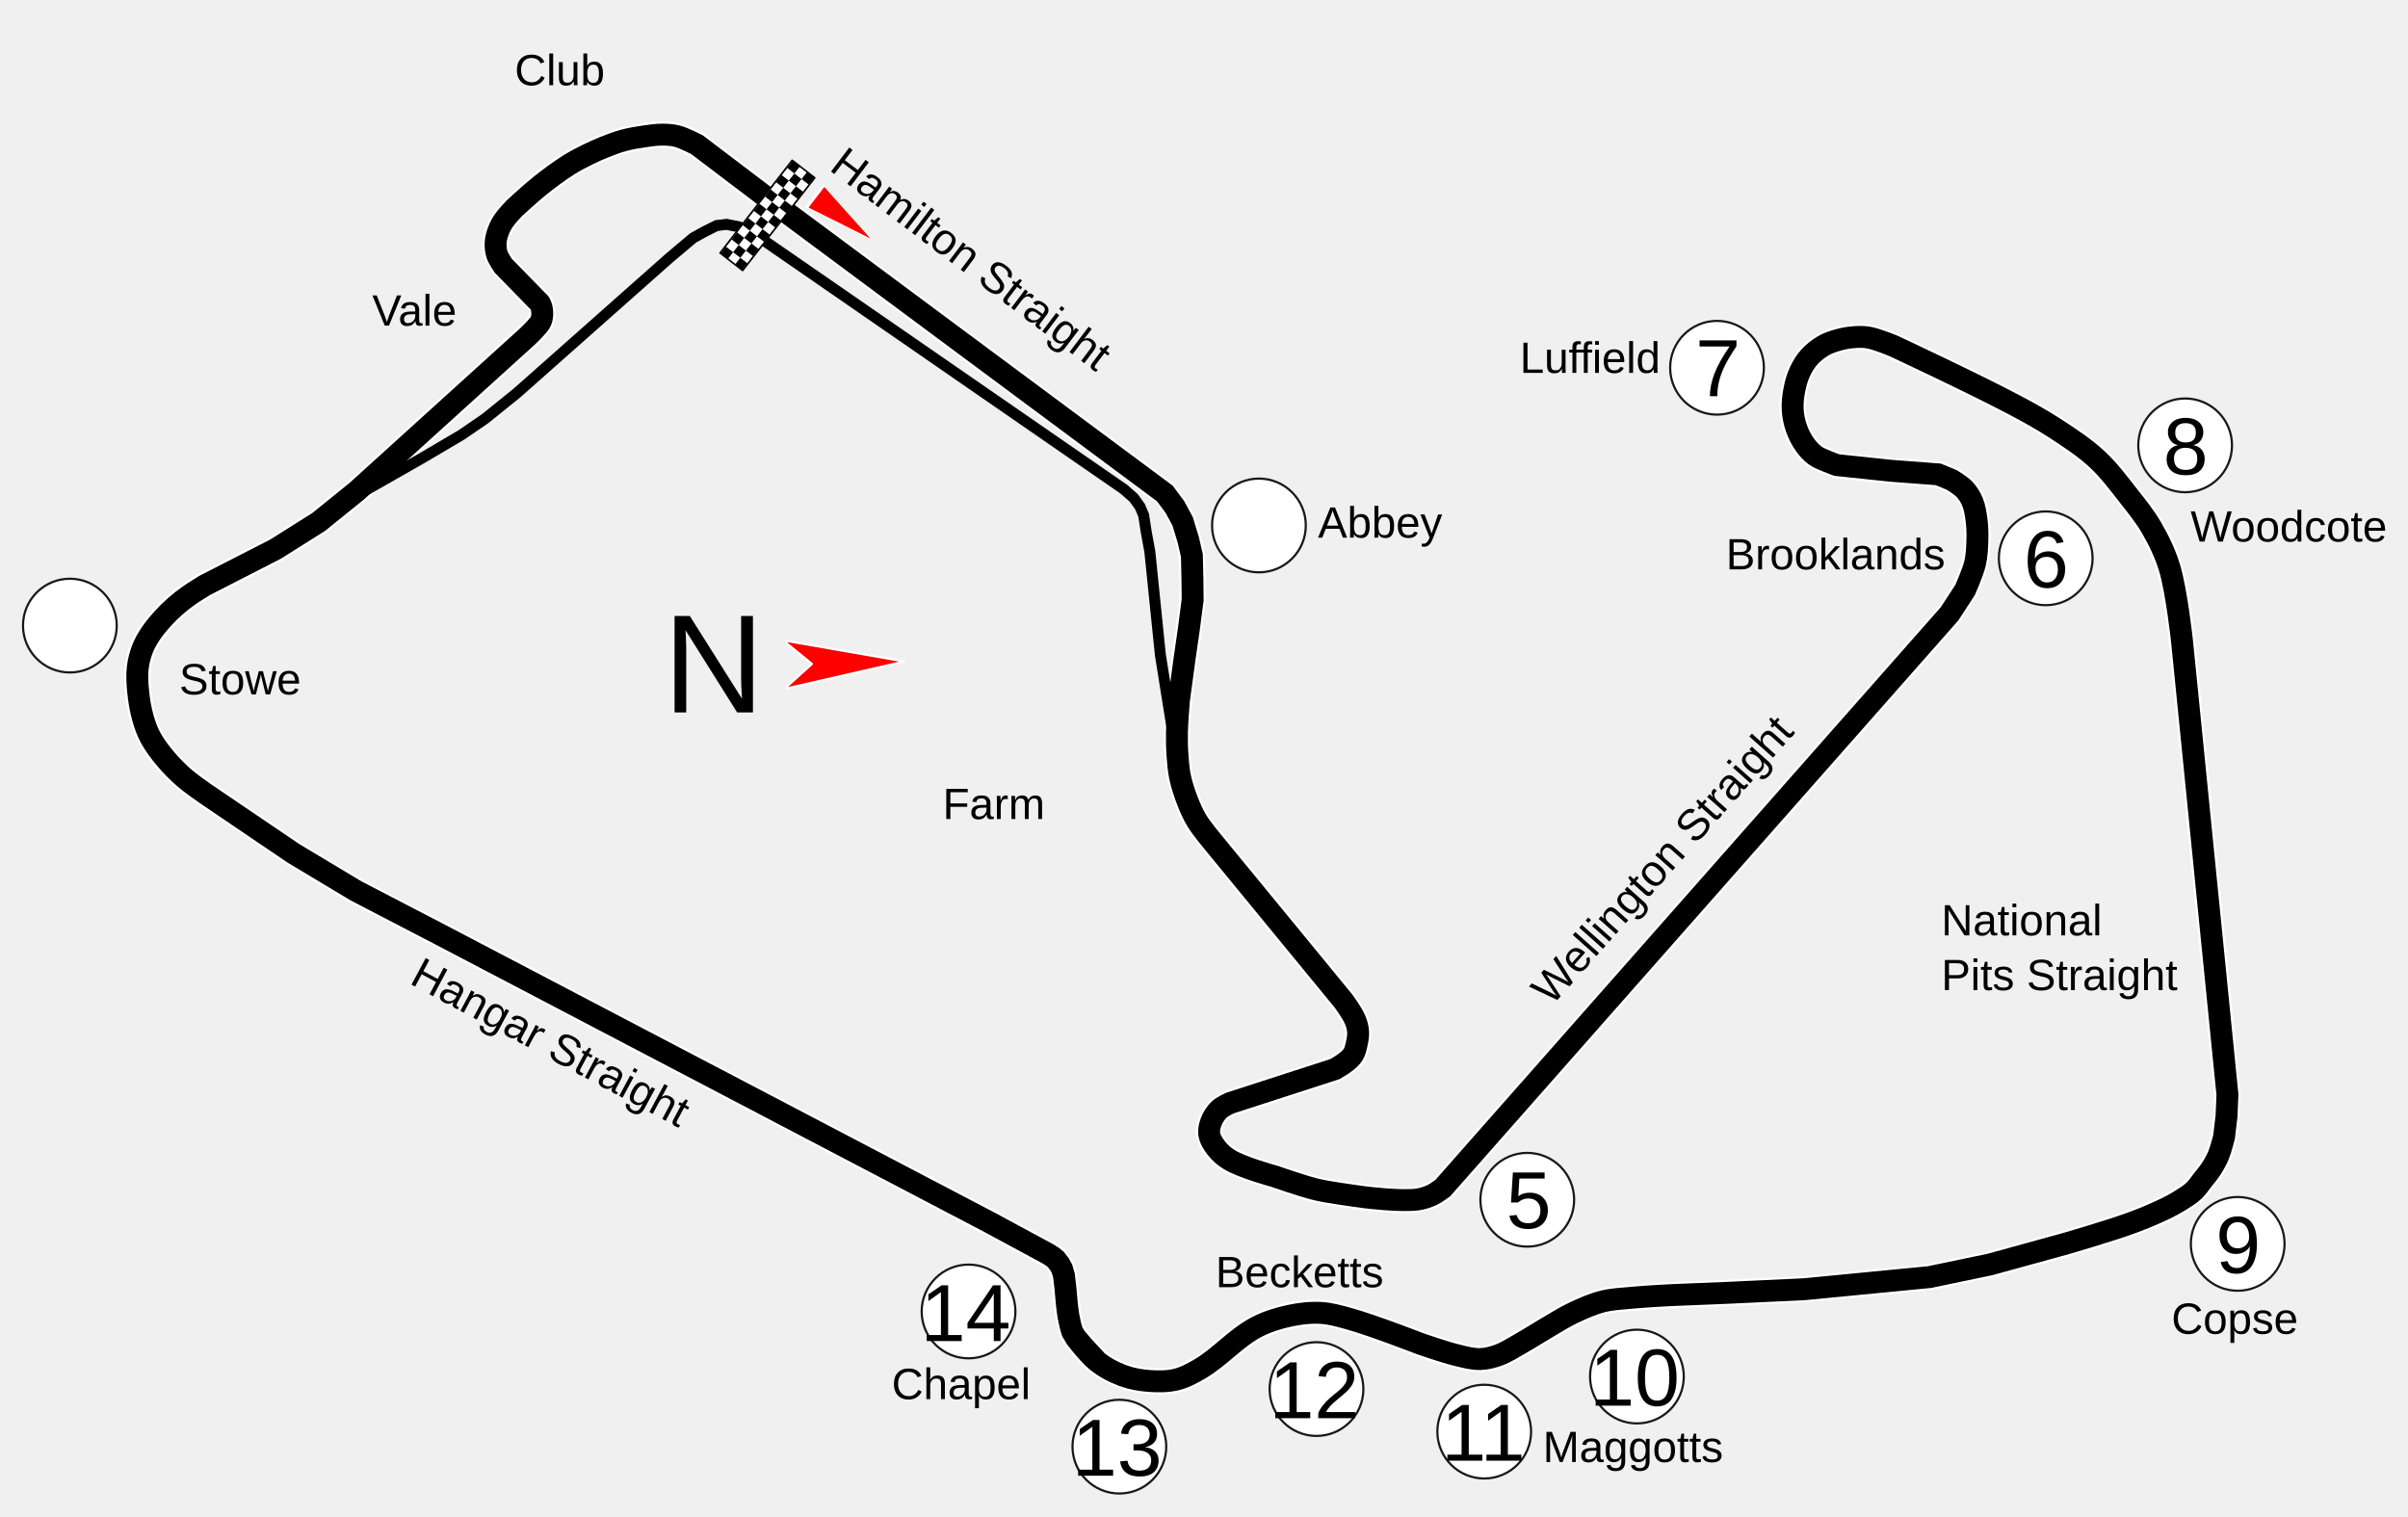
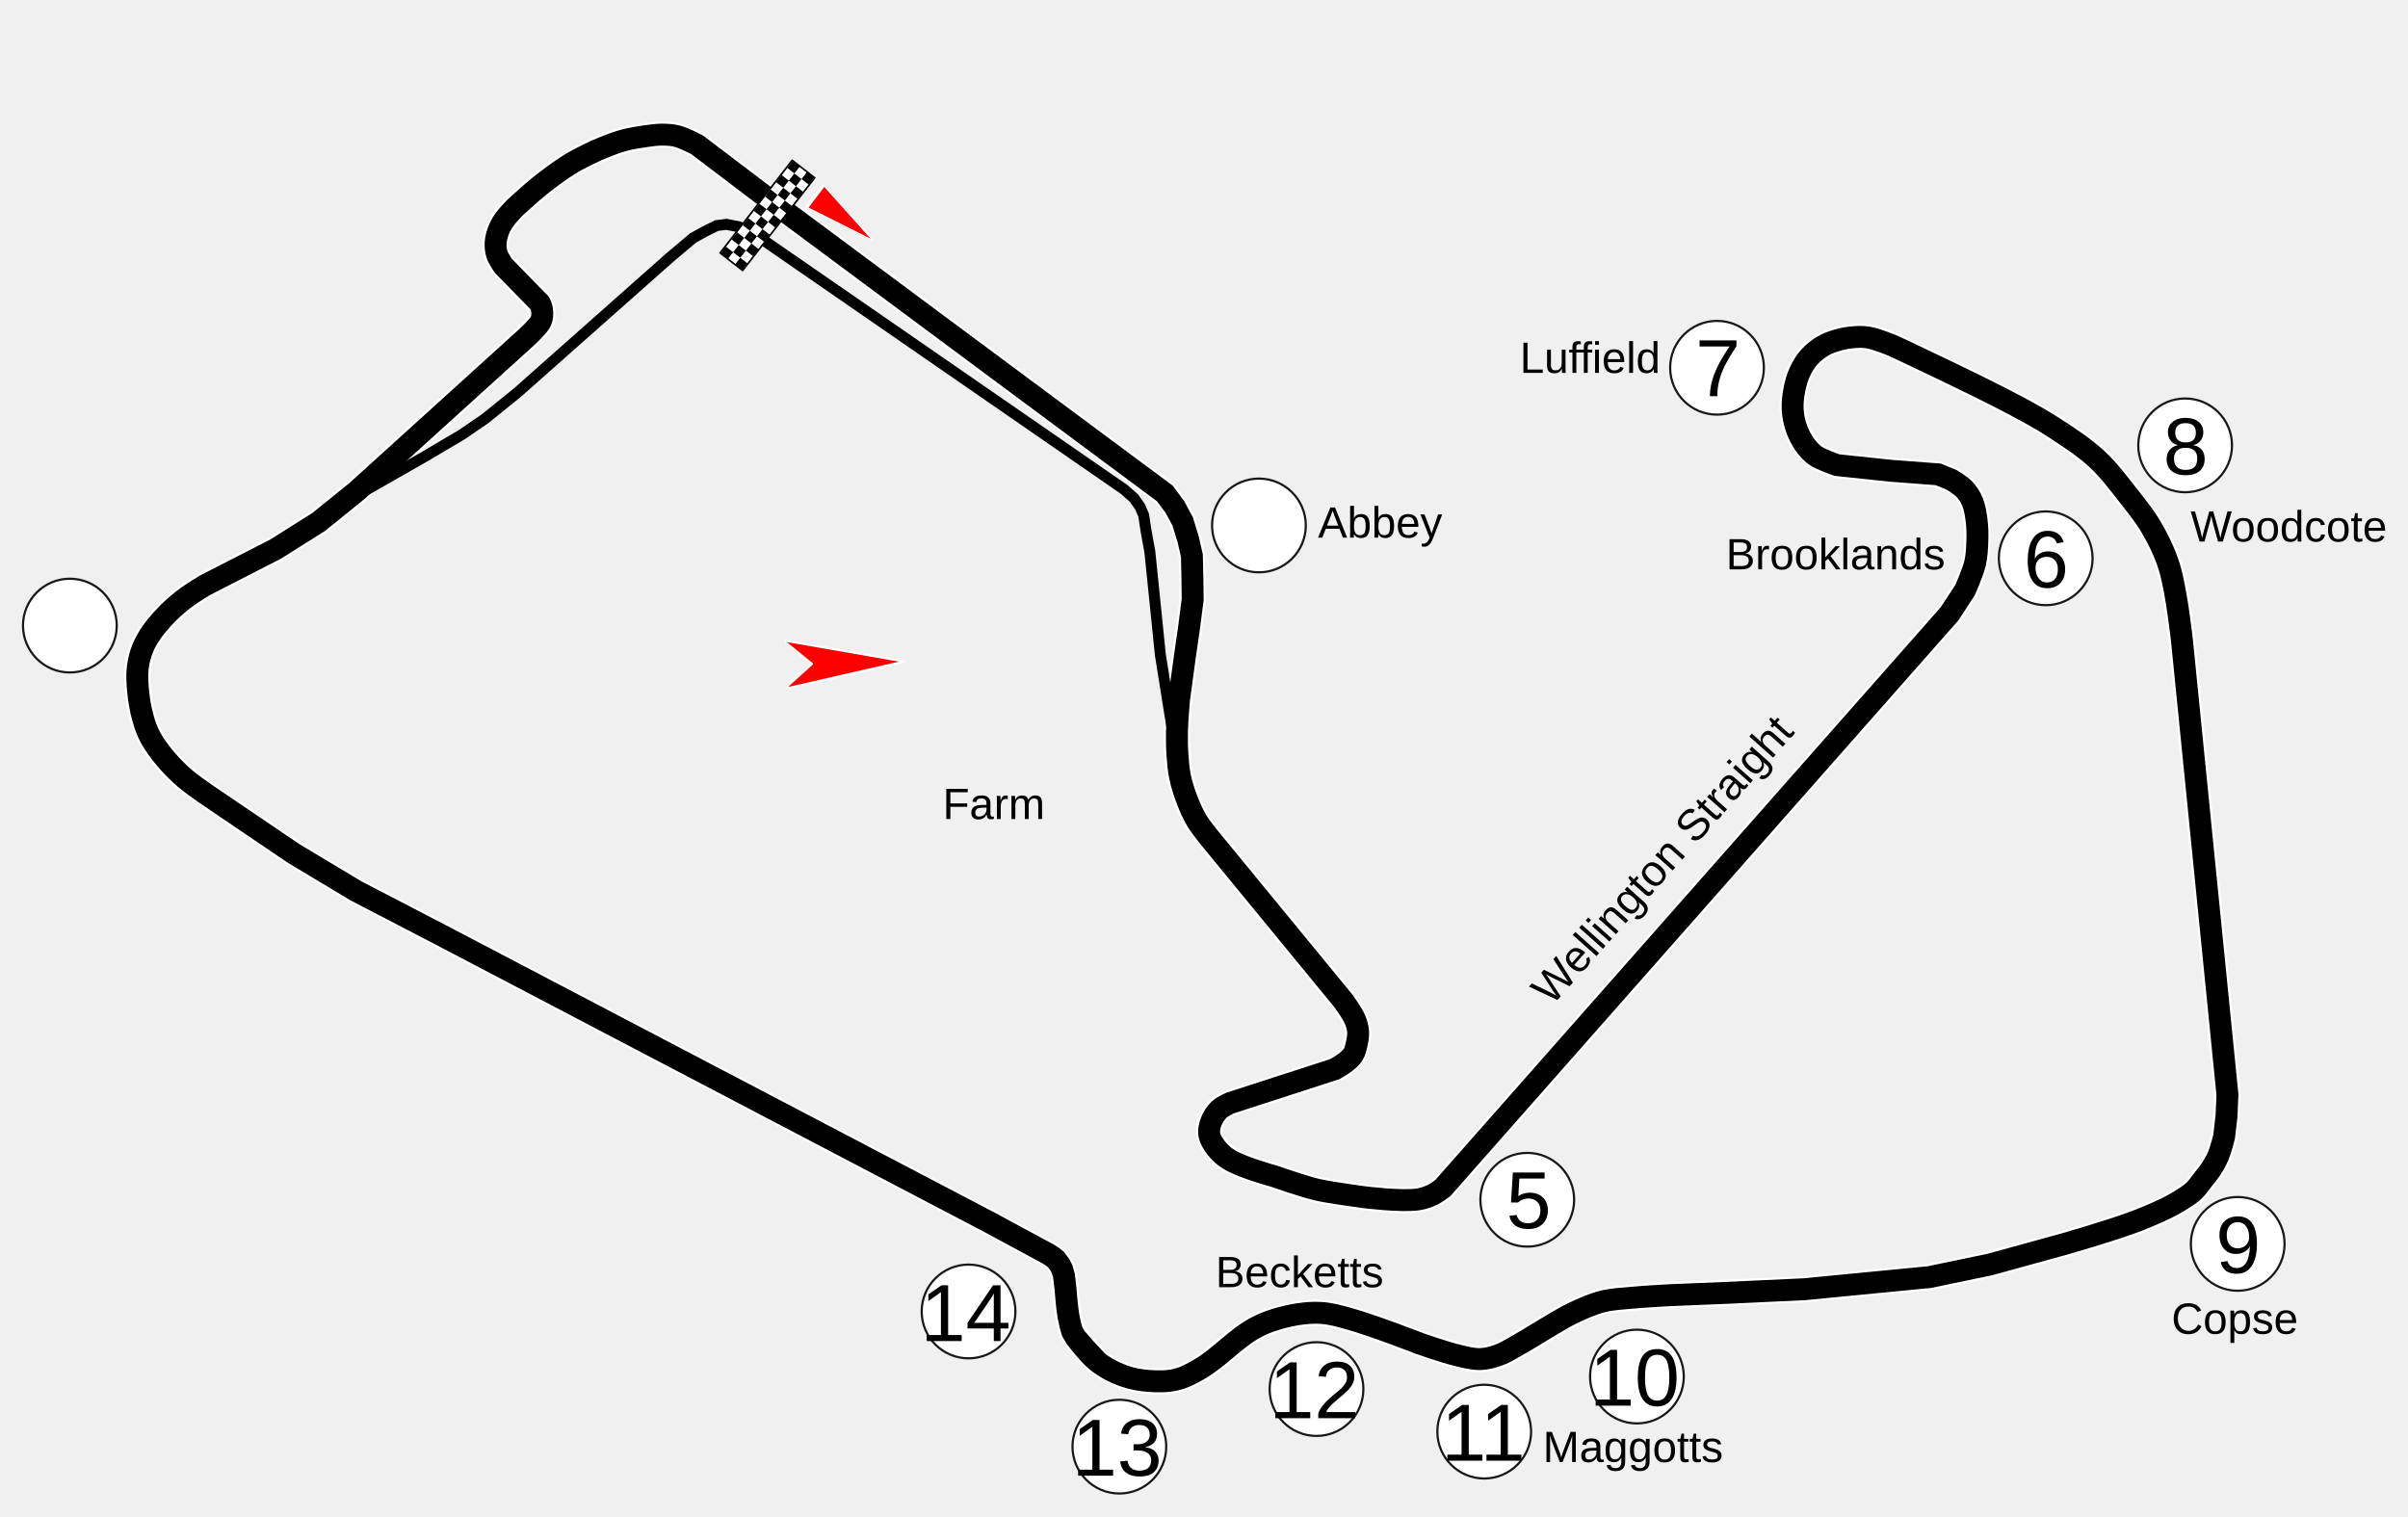
<svg xmlns="http://www.w3.org/2000/svg" xmlns:xlink="http://www.w3.org/1999/xlink" width="1098.918" height="692.097" id="svg2" version="1.1">
  <defs id="defs4">
    <pattern xlink:href="#pattern4059" id="pattern3911" patternTransform="matrix(0.4562459,3.1510055e-8,-3.1510055e-8,0.4562459,-528.4503,-80.61531)" />
    <pattern xlink:href="#pattern5356" id="pattern4059" patternTransform="matrix(0.4562459,3.1510055e-8,-3.1510055e-8,0.4562459,-598.7899,-84.65726)" />
    <pattern xlink:href="#pattern4166" id="pattern5356" patternTransform="matrix(0.4562459,2.877603e-8,-2.877603e-8,0.4562459,-617.1336,-912.9115)" />
    <pattern xlink:href="#pattern4912" id="pattern4166" patternTransform="matrix(0.4562459,3.0071167e-8,-3.0071167e-8,0.4562459,521.0487,-1945.013)" />
    <pattern patternUnits="userSpaceOnUse" width="18.181" height="18.138" patternTransform="matrix(0.1737876,0,0,0.1737876,763.4772,1693.907)" id="pattern4912">
      <g id="g4907" transform="translate(-1025.535,-1215.281)">
        <rect style="opacity:1;fill:#000000;fill-opacity:1;stroke:none;stroke-width:0.5;stroke-linecap:round;stroke-linejoin:round;stroke-miterlimit:4;stroke-dasharray:none;stroke-dashoffset:0;stroke-opacity:1" id="rect4899" width="18.173" height="18.096" x="1025.535" y="1215.281" />
        <rect style="opacity:1;fill:#ffffff;fill-opacity:1;stroke:none;stroke-width:0.5;stroke-linecap:round;stroke-linejoin:round;stroke-miterlimit:4;stroke-dasharray:none;stroke-dashoffset:0;stroke-opacity:1" id="rect4903" width="9.075" height="9.075" x="1025.535" y="1215.281" />
        <rect style="opacity:1;fill:#ffffff;fill-opacity:1;stroke:none;stroke-width:0.5;stroke-linecap:round;stroke-linejoin:round;stroke-miterlimit:4;stroke-dasharray:none;stroke-dashoffset:0;stroke-opacity:1" id="rect4905" width="9.075" height="9.075" x="1034.641" y="1224.344" />
      </g>
    </pattern>
  </defs>
  <g id="layer2" style="display:inline" transform="translate(-2.867133,-9.03294)">
    <path d="m 454.627,566.967 26.402,14.246 2.067,1.306 1.632,1.306 1.741,2.285 1.088,2.067 0.87,3.047 0.326,2.829 0.326,2.72 0.326,3.699 0.326,3.645 0.381,3.128 0.381,2.584 0.653,3.101 0.435,1.795 0.653,2.122 1.523,2.557 3.815,4.433 4.784,5.141 1.428,1.571 M 456.809,568.1 204.043,435.706 165.442,415.66 136.931,398.576 102.212,375.042 c 0,0 -10.217,-6.741 -14.862,-10.704 -3.199,-2.729 -6.188,-5.728 -8.893,-8.948 -2.568,-3.057 -5.021,-6.265 -6.911,-9.781 -1.479,-2.75 -2.553,-5.723 -3.401,-8.728 -1.148,-4.071 -1.846,-8.277 -2.251,-12.487 -0.342,-3.561 -0.569,-7.18 -0.144,-10.732 0.359,-3.004 1.146,-5.976 2.257,-8.79 0.933,-2.362 2.257,-4.567 3.662,-6.683 1.541,-2.321 3.338,-4.471 5.197,-6.546 1.847,-2.061 3.827,-4.008 5.899,-5.844 1.932,-1.712 3.972,-3.305 6.072,-4.805 2.411,-1.722 7.476,-4.805 7.476,-4.805 l 32.352,-16.575 19.659,-12.389 17.374,-14.044 77.645,-70.375 c 0,0 2.861,-2.692 4.13,-4.186 0.838,-0.987 1.803,-1.938 2.284,-3.14 0.516,-1.289 0.643,-2.744 0.551,-4.13 -0.09,-1.359 -0.393,-2.761 -1.069,-3.944 -0.253,-0.443 -1.069,-1.095 -1.069,-1.095 l -15.596,-15.97 c 0,0 -2.267,-3.273 -2.875,-5.14 -0.56,-1.72 -0.743,-3.581 -0.647,-5.387 0.096,-1.798 0.592,-3.572 1.21,-5.264 0.613,-1.678 1.451,-3.286 2.447,-4.768 1.439,-2.14 5.041,-5.868 5.041,-5.868 0,0 7.496,-6.904 11.478,-10.077 4.33,-3.451 8.78,-6.778 13.47,-9.722 2.718,-1.707 5.59,-3.161 8.467,-4.584 2.314,-1.145 4.665,-2.221 7.062,-3.18 3.069,-1.228 6.162,-2.435 9.354,-3.29 3.294,-0.883 6.679,-1.412 10.057,-1.886 2.476,-0.348 4.968,-0.714 7.469,-0.702 2.268,0.011 4.572,0.132 6.766,0.702 3.18,0.826 9.059,3.882 9.059,3.882 l 37.528,28.47 175.995,130.702 4.584,6.174 3.531,6.526 2.588,8.487 1.645,7.173 0.241,10.683 0.11,9.43 -1.755,13.512 -1.886,13.071 -2.588,19.08 c 0,0 -0.841,9.715 -0.943,14.586 -0.075,3.568 -0.011,7.144 0.241,10.704 0.238,3.356 0.5,6.731 1.198,10.022 0.776,3.659 1.953,7.236 3.305,10.724 1.234,3.183 2.604,6.34 4.371,9.261 2.106,3.481 7.357,9.738 7.357,9.738 l 59.528,72.468 c 0,0 3.906,5.315 5.199,8.318 0.768,1.783 1.328,3.701 1.465,5.638 0.133,1.887 -0.233,3.791 -0.641,5.638 -0.367,1.66 -0.727,3.388 -1.615,4.839 -0.837,1.368 -2.128,2.419 -3.37,3.434 -1.514,1.237 -4.92,3.191 -4.92,3.191 l -47.881,15.506 c 0,0 -3.56,1.607 -4.944,2.932 -1.628,1.559 -2.899,3.555 -3.699,5.662 -0.673,1.773 -1.136,3.757 -0.832,5.629 0.383,2.357 1.775,4.503 3.237,6.392 1.627,2.101 3.702,3.906 5.984,5.266 6.234,3.716 20.428,7.533 20.428,7.533 0,0 12.488,4.378 18.903,5.962 3.746,0.925 7.583,1.442 11.392,2.057 3.609,0.583 10.858,1.548 10.858,1.548 0,0 16.111,2.049 24.082,1.04 2.364,-0.299 4.678,-1.078 6.841,-2.08 1.729,-0.801 4.806,-3.097 4.806,-3.097 l 231.289,-262.106 7.062,-10.834 c 0,0 3.594,-7.996 4.584,-12.239 0.797,-3.413 0.945,-6.959 1.053,-10.463 0.093,-3.02 0.035,-6.062 -0.351,-9.059 -0.372,-2.885 -0.773,-5.834 -1.886,-8.522 -0.864,-2.086 -2.099,-4.063 -3.641,-5.713 -1.646,-1.761 -5.823,-4.288 -5.823,-4.288 l -6.174,-2.533 -21.648,-1.645 -24.587,-2.588 c 0,0 -3.21,-1.147 -4.77,-1.831 -1.744,-0.764 -3.585,-1.408 -5.121,-2.533 -1.8,-1.318 -3.341,-3.01 -4.64,-4.825 -1.666,-2.329 -2.988,-4.933 -3.937,-7.634 -0.948,-2.699 -1.534,-5.556 -1.7,-8.412 -0.178,-3.043 0.183,-6.12 0.757,-9.114 0.533,-2.778 1.3,-5.544 2.478,-8.116 1.101,-2.405 2.477,-4.734 4.233,-6.711 1.859,-2.093 4.112,-3.868 6.526,-5.287 1.912,-1.124 4.049,-1.845 6.174,-2.478 2.204,-0.656 4.477,-1.132 6.766,-1.349 2.478,-0.235 5.013,-0.353 7.469,0.055 4.037,0.67 11.647,3.882 11.647,3.882 0,0 37.422,17.479 55.645,27.176 6.156,3.276 12.278,6.65 18.117,10.463 6.599,4.31 13.279,8.636 19.06,13.994 5.385,4.99 9.804,10.944 14.345,16.713 3.735,4.745 7.572,9.468 10.593,14.696 3.294,5.7 6.195,11.709 8.116,18.007 3.342,10.96 5.768,33.887 5.768,33.887 l 20.705,206.722 -0.416,9.816 -1.119,9.465 c 0,0 -1.443,5.783 -2.588,8.522 -0.887,2.122 -2.042,4.133 -3.29,6.064 -1.177,1.821 -2.596,3.474 -3.937,5.176 -1.285,1.631 -2.42,3.408 -3.937,4.825 -1.931,1.804 -4.228,3.185 -6.47,4.584 -2.084,1.301 -4.257,2.464 -6.47,3.531 -5.055,2.436 -10.248,4.599 -15.514,6.536 -9.698,3.567 -29.558,9.344 -29.558,9.344 l -35.05,9.65 -27.677,5.768 -57.029,5.527 -35.091,1.645 -25.731,1.053 c 0,0 -11.959,0.607 -17.917,1.184 -4.479,0.434 -9.031,0.6 -13.392,1.71 -4.643,1.183 -9.063,3.168 -13.392,5.221 -4.111,1.95 -7.954,4.424 -11.887,6.711 -4.186,2.434 -8.24,5.094 -12.463,7.463 -3.176,1.782 -6.252,3.83 -9.674,5.074 -2.67,0.971 -5.488,1.739 -8.328,1.814 -3.523,0.094 -7.005,-0.888 -10.435,-1.696 -5.808,-1.369 -17.092,-5.323 -17.092,-5.323 0,0 -21.502,-8.388 -32.606,-11.456 -4.16,-1.149 -8.377,-2.35 -12.687,-2.588 -4.757,-0.263 -9.576,0.297 -14.235,1.294 -5.191,1.111 -10.36,2.712 -15.063,5.176 -9.573,5.017 -16.773,13.784 -26.115,19.22 -3.346,1.947 -6.842,3.827 -10.607,4.731 -3.987,0.957 -8.194,0.936 -12.283,0.637 -4.014,-0.294 -8.059,-0.99 -11.838,-2.376 -4.324,-1.585 -8.495,-3.807 -12.092,-6.683 -2.259,-1.806 -5.209,-5.204 -7.39,-7.873 -1.751,-2.143 -2.349,-3.008 -2.349,-3.008" style="fill:none;stroke:#ffffff;stroke-width:12;stroke-linecap:butt;stroke-linejoin:miter;stroke-miterlimit:4;stroke-opacity:1;stroke-dasharray:none;display:inline" id="path5754" />
    <path id="path4068" style="fill:none;stroke:#000000;stroke-width:10;stroke-linecap:butt;stroke-linejoin:miter;stroke-miterlimit:4;stroke-opacity:1;stroke-dasharray:none;display:inline" d="m 454.627,566.967 26.402,14.246 2.067,1.306 1.632,1.306 1.741,2.285 1.088,2.067 0.87,3.047 0.326,2.829 0.326,2.72 0.326,3.699 0.326,3.645 0.381,3.128 0.381,2.584 0.653,3.101 0.435,1.795 0.653,2.122 1.523,2.557 3.815,4.433 4.784,5.141 1.428,1.571 M 456.809,568.1 204.043,435.706 165.442,415.66 136.931,398.576 102.212,375.042 c 0,0 -10.217,-6.741 -14.862,-10.704 -3.199,-2.729 -6.188,-5.728 -8.893,-8.948 -2.568,-3.057 -5.021,-6.265 -6.911,-9.781 -1.479,-2.75 -2.553,-5.723 -3.401,-8.728 -1.148,-4.071 -1.846,-8.277 -2.251,-12.487 -0.342,-3.561 -0.569,-7.18 -0.144,-10.732 0.359,-3.004 1.146,-5.976 2.257,-8.79 0.933,-2.362 2.257,-4.567 3.662,-6.683 1.541,-2.321 3.338,-4.471 5.197,-6.546 1.847,-2.061 3.827,-4.008 5.899,-5.844 1.932,-1.712 3.972,-3.305 6.072,-4.805 2.411,-1.722 7.476,-4.805 7.476,-4.805 l 32.352,-16.575 19.659,-12.389 17.374,-14.044 77.645,-70.375 c 0,0 2.861,-2.692 4.13,-4.186 0.838,-0.987 1.803,-1.938 2.284,-3.14 0.516,-1.289 0.643,-2.744 0.551,-4.13 -0.09,-1.359 -0.393,-2.761 -1.069,-3.944 -0.253,-0.443 -1.069,-1.095 -1.069,-1.095 l -15.596,-15.97 c 0,0 -2.267,-3.273 -2.875,-5.14 -0.56,-1.72 -0.743,-3.581 -0.647,-5.387 0.096,-1.798 0.592,-3.572 1.21,-5.264 0.613,-1.678 1.451,-3.286 2.447,-4.768 1.439,-2.14 5.041,-5.868 5.041,-5.868 0,0 7.496,-6.904 11.478,-10.077 4.33,-3.451 8.78,-6.778 13.47,-9.722 2.718,-1.707 5.59,-3.161 8.467,-4.584 2.314,-1.145 4.665,-2.221 7.062,-3.18 3.069,-1.228 6.162,-2.435 9.354,-3.29 3.294,-0.883 6.679,-1.412 10.057,-1.886 2.476,-0.348 4.968,-0.714 7.469,-0.702 2.268,0.011 4.572,0.132 6.766,0.702 3.18,0.826 9.059,3.882 9.059,3.882 l 37.528,28.47 175.995,130.702 4.584,6.174 3.531,6.526 2.588,8.487 1.645,7.173 0.241,10.683 0.11,9.43 -1.755,13.512 -1.886,13.071 -2.588,19.08 c 0,0 -0.841,9.715 -0.943,14.586 -0.075,3.568 -0.011,7.144 0.241,10.704 0.238,3.356 0.5,6.731 1.198,10.022 0.776,3.659 1.953,7.236 3.305,10.724 1.234,3.183 2.604,6.34 4.371,9.261 2.106,3.481 7.357,9.738 7.357,9.738 l 59.528,72.468 c 0,0 3.906,5.315 5.199,8.318 0.768,1.783 1.328,3.701 1.465,5.638 0.133,1.887 -0.233,3.791 -0.641,5.638 -0.367,1.66 -0.727,3.388 -1.615,4.839 -0.837,1.368 -2.128,2.419 -3.37,3.434 -1.514,1.237 -4.92,3.191 -4.92,3.191 l -47.881,15.506 c 0,0 -3.56,1.607 -4.944,2.932 -1.628,1.559 -2.899,3.555 -3.699,5.662 -0.673,1.773 -1.136,3.757 -0.832,5.629 0.383,2.357 1.775,4.503 3.237,6.392 1.627,2.101 3.702,3.906 5.984,5.266 6.234,3.716 20.428,7.533 20.428,7.533 0,0 12.488,4.378 18.903,5.962 3.746,0.925 7.583,1.442 11.392,2.057 3.609,0.583 10.858,1.548 10.858,1.548 0,0 16.111,2.049 24.082,1.04 2.364,-0.299 4.678,-1.078 6.841,-2.08 1.729,-0.801 4.806,-3.097 4.806,-3.097 l 231.289,-262.106 7.062,-10.834 c 0,0 3.594,-7.996 4.584,-12.239 0.797,-3.413 0.945,-6.959 1.053,-10.463 0.093,-3.02 0.035,-6.062 -0.351,-9.059 -0.372,-2.885 -0.773,-5.834 -1.886,-8.522 -0.864,-2.086 -2.099,-4.063 -3.641,-5.713 -1.646,-1.761 -5.823,-4.288 -5.823,-4.288 l -6.174,-2.533 -21.648,-1.645 -24.587,-2.588 c 0,0 -3.21,-1.147 -4.77,-1.831 -1.744,-0.764 -3.585,-1.408 -5.121,-2.533 -1.8,-1.318 -3.341,-3.01 -4.64,-4.825 -1.666,-2.329 -2.988,-4.933 -3.937,-7.634 -0.948,-2.699 -1.534,-5.556 -1.7,-8.412 -0.178,-3.043 0.183,-6.12 0.757,-9.114 0.533,-2.778 1.3,-5.544 2.478,-8.116 1.101,-2.405 2.477,-4.734 4.233,-6.711 1.859,-2.093 4.112,-3.868 6.526,-5.287 1.912,-1.124 4.049,-1.845 6.174,-2.478 2.204,-0.656 4.477,-1.132 6.766,-1.349 2.478,-0.235 5.013,-0.353 7.469,0.055 4.037,0.67 11.647,3.882 11.647,3.882 0,0 37.422,17.479 55.645,27.176 6.156,3.276 12.278,6.65 18.117,10.463 6.599,4.31 13.279,8.636 19.06,13.994 5.385,4.99 9.804,10.944 14.345,16.713 3.735,4.745 7.572,9.468 10.593,14.696 3.294,5.7 6.195,11.709 8.116,18.007 3.342,10.96 5.768,33.887 5.768,33.887 l 20.705,206.722 -0.416,9.816 -1.119,9.465 c 0,0 -1.443,5.783 -2.588,8.522 -0.887,2.122 -2.042,4.133 -3.29,6.064 -1.177,1.821 -2.596,3.474 -3.937,5.176 -1.285,1.631 -2.42,3.408 -3.937,4.825 -1.931,1.804 -4.228,3.185 -6.47,4.584 -2.084,1.301 -4.257,2.464 -6.47,3.531 -5.055,2.436 -10.248,4.599 -15.514,6.536 -9.698,3.567 -29.558,9.344 -29.558,9.344 l -35.05,9.65 -27.677,5.768 -57.029,5.527 -35.091,1.645 -25.731,1.053 c 0,0 -11.959,0.607 -17.917,1.184 -4.479,0.434 -9.031,0.6 -13.392,1.71 -4.643,1.183 -9.063,3.168 -13.392,5.221 -4.111,1.95 -7.954,4.424 -11.887,6.711 -4.186,2.434 -8.24,5.094 -12.463,7.463 -3.176,1.782 -6.252,3.83 -9.674,5.074 -2.67,0.971 -5.488,1.739 -8.328,1.814 -3.523,0.094 -7.005,-0.888 -10.435,-1.696 -5.808,-1.369 -17.092,-5.323 -17.092,-5.323 0,0 -21.502,-8.388 -32.606,-11.456 -4.16,-1.149 -8.377,-2.35 -12.687,-2.588 -4.757,-0.263 -9.576,0.297 -14.235,1.294 -5.191,1.111 -10.36,2.712 -15.063,5.176 -9.573,5.017 -16.773,13.784 -26.115,19.22 -3.346,1.947 -6.842,3.827 -10.607,4.731 -3.987,0.957 -8.194,0.936 -12.283,0.637 -4.014,-0.294 -8.059,-0.99 -11.838,-2.376 -4.324,-1.585 -8.495,-3.807 -12.092,-6.683 -2.259,-1.806 -5.209,-5.204 -7.39,-7.873 -1.751,-2.143 -2.349,-3.008 -2.349,-3.008" />
    <path style="fill:none;stroke:#000000;stroke-width:5;stroke-linecap:butt;stroke-linejoin:miter;stroke-miterlimit:4;stroke-opacity:1;stroke-dasharray:none" d="m 157.605,239.645 20.901,-11.863 17.794,-10.168 17.229,-10.168 10.733,-7.344 14.687,-11.863 69.482,-61.573 10.733,-9.038 5.084,-2.824 5.649,-2.824 4.519,-0.565 5.649,1.13 5.649,2.26 170.033,117.498 4.519,3.954 2.824,3.954 1.695,3.954 1.13,7.344 1.695,9.321 4.802,47.027 8.756,54.936" id="path4060" />
-     <text xml:space="preserve" style="font-size:20px;font-style:normal;font-variant:normal;font-weight:normal;font-stretch:normal;line-height:125%;letter-spacing:0px;word-spacing:0px;fill:#000000;fill-opacity:1;stroke:none;font-family:Arial;-inkscape-font-specification:Arial" x="237.751" y="47.933" id="text6100">
-       <tspan id="tspan6102" x="237.751" y="47.933" style="font-size:20px;font-style:normal;font-variant:normal;font-weight:normal;font-stretch:normal;text-align:start;line-height:125%;writing-mode:lr-tb;text-anchor:start;font-family:Arial;-inkscape-font-specification:Arial">Club</tspan>
-     </text>
-     <text xml:space="preserve" style="font-size:20px;font-style:normal;font-variant:normal;font-weight:normal;font-stretch:normal;line-height:125%;letter-spacing:0px;word-spacing:0px;fill:#000000;fill-opacity:1;stroke:none;display:inline;font-family:Segoe UI;-inkscape-font-specification:Segoe UI" x="172.744" y="157.629" id="text6100-4">
-       <tspan id="tspan6102-0" x="172.744" y="157.629" style="font-size:20px;font-style:normal;font-variant:normal;font-weight:normal;font-stretch:normal;text-align:start;line-height:125%;writing-mode:lr-tb;text-anchor:start;font-family:Arial;-inkscape-font-specification:Arial">Vale</tspan>
-     </text>
-     <text xml:space="preserve" style="font-size:20px;font-style:normal;font-variant:normal;font-weight:normal;font-stretch:normal;line-height:125%;letter-spacing:0px;word-spacing:0px;fill:#000000;fill-opacity:1;stroke:none;display:inline;font-family:Segoe UI;-inkscape-font-specification:Segoe UI" x="84.667" y="325.927" id="text6100-9">
-       <tspan id="tspan6102-4" x="84.667" y="325.927" style="font-size:20px;font-style:normal;font-variant:normal;font-weight:normal;font-stretch:normal;text-align:start;line-height:125%;writing-mode:lr-tb;text-anchor:start;font-family:Arial;-inkscape-font-specification:Arial">Stowe</tspan>
-     </text>
-     <text xml:space="preserve" style="font-size:20px;font-style:normal;font-variant:normal;font-weight:normal;font-stretch:normal;line-height:125%;letter-spacing:0px;word-spacing:0px;fill:#000000;fill-opacity:1;stroke:none;display:inline;font-family:Segoe UI;-inkscape-font-specification:Segoe UI" x="409.809" y="647.551" id="text6100-9-8">
-       <tspan id="tspan6102-4-8" x="409.809" y="647.551" style="font-size:20px;font-style:normal;font-variant:normal;font-weight:normal;font-stretch:normal;text-align:start;line-height:125%;writing-mode:lr-tb;text-anchor:start;font-family:Arial;-inkscape-font-specification:Arial">Chapel</tspan>
-     </text>
    <text xml:space="preserve" style="font-size:20px;font-style:normal;font-variant:normal;font-weight:normal;font-stretch:normal;line-height:125%;letter-spacing:0px;word-spacing:0px;fill:#000000;fill-opacity:1;stroke:none;display:inline;font-family:Segoe UI;-inkscape-font-specification:Segoe UI" x="557.59" y="596.458" id="text6100-9-2">
      <tspan id="tspan6102-4-4" x="557.59" y="596.458" style="font-size:20px;font-style:normal;font-variant:normal;font-weight:normal;font-stretch:normal;text-align:start;line-height:125%;writing-mode:lr-tb;text-anchor:start;font-family:Arial;-inkscape-font-specification:Arial">Becketts</tspan>
    </text>
    <text xml:space="preserve" style="font-size:20px;font-style:normal;font-variant:normal;font-weight:normal;font-stretch:normal;line-height:125%;letter-spacing:0px;word-spacing:0px;fill:#000000;fill-opacity:1;stroke:none;display:inline;font-family:Segoe UI;-inkscape-font-specification:Segoe UI" x="706.978" y="676.254" id="text6100-9-5">
      <tspan id="tspan6102-4-5" x="706.978" y="676.254" style="font-size:20px;font-style:normal;font-variant:normal;font-weight:normal;font-stretch:normal;text-align:start;line-height:125%;writing-mode:lr-tb;text-anchor:start;font-family:Arial;-inkscape-font-specification:Arial">Maggotts</tspan>
    </text>
    <text xml:space="preserve" style="font-size:20px;font-style:normal;font-variant:normal;font-weight:normal;font-stretch:normal;line-height:125%;letter-spacing:0px;word-spacing:0px;fill:#000000;fill-opacity:1;stroke:none;display:inline;font-family:Arial;-inkscape-font-specification:Arial" x="993.843" y="617.74" id="text6100-9-1">
      <tspan id="tspan6102-4-7" x="993.843" y="617.74" style="font-size:20px;font-style:normal;font-variant:normal;font-weight:normal;font-stretch:normal;text-align:start;line-height:125%;writing-mode:lr-tb;text-anchor:start;font-family:Arial;-inkscape-font-specification:Arial">Copse</tspan>
    </text>
    <text xml:space="preserve" style="font-size:20px;font-style:normal;font-variant:normal;font-weight:normal;font-stretch:normal;line-height:125%;letter-spacing:0px;word-spacing:0px;fill:#000000;fill-opacity:1;stroke:none;display:inline;font-family:Segoe UI;-inkscape-font-specification:Segoe UI" x="604.336" y="254.389" id="text6100-9-7">
      <tspan id="tspan6102-4-6" x="604.336" y="254.389" style="font-size:20px;font-style:normal;font-variant:normal;font-weight:normal;font-stretch:normal;text-align:start;line-height:125%;writing-mode:lr-tb;text-anchor:start;font-family:Arial;-inkscape-font-specification:Arial">Abbey</tspan>
    </text>
    <text xml:space="preserve" style="font-size:20px;font-style:normal;font-variant:normal;font-weight:normal;font-stretch:normal;line-height:125%;letter-spacing:0px;word-spacing:0px;fill:#000000;fill-opacity:1;stroke:none;display:inline;font-family:Arial;-inkscape-font-specification:Arial" x="790.522" y="268.865" id="text6100-9-14">
      <tspan id="tspan6102-4-2" x="790.522" y="268.865" style="font-size:20px;font-style:normal;font-variant:normal;font-weight:normal;font-stretch:normal;text-align:start;line-height:125%;writing-mode:lr-tb;text-anchor:start;font-family:Arial;-inkscape-font-specification:Arial">Brooklands</tspan>
    </text>
    <text xml:space="preserve" style="font-size:20px;font-style:normal;font-variant:normal;font-weight:normal;font-stretch:normal;line-height:125%;letter-spacing:0px;word-spacing:0px;fill:#000000;fill-opacity:1;stroke:none;display:inline;font-family:Segoe UI;-inkscape-font-specification:Segoe UI" x="696.461" y="179.2" id="text6100-9-3">
      <tspan id="tspan6102-4-22" x="696.461" y="179.2" style="font-size:20px;font-style:normal;font-variant:normal;font-weight:normal;font-stretch:normal;text-align:start;line-height:125%;writing-mode:lr-tb;text-anchor:start;font-family:Arial;-inkscape-font-specification:Arial">Luffield</tspan>
    </text>
    <text xml:space="preserve" style="font-size:20px;font-style:normal;font-variant:normal;font-weight:normal;font-stretch:normal;line-height:125%;letter-spacing:0px;word-spacing:0px;fill:#000000;fill-opacity:1;stroke:none;display:inline;font-family:Segoe UI;-inkscape-font-specification:Segoe UI" x="1002.547" y="256.176" id="text6100-9-16">
      <tspan id="tspan6102-4-85" x="1002.547" y="256.176" style="font-size:20px;font-style:normal;font-variant:normal;font-weight:normal;font-stretch:normal;text-align:start;line-height:125%;writing-mode:lr-tb;text-anchor:start;font-family:Arial;-inkscape-font-specification:Arial">Woodcote</tspan>
    </text>
    <text xml:space="preserve" style="font-size:20px;font-style:normal;font-variant:normal;font-weight:normal;font-stretch:normal;line-height:125%;letter-spacing:0px;word-spacing:0px;fill:#000000;fill-opacity:1;stroke:none;display:inline;font-family:Arial;-inkscape-font-specification:Arial" x="423.082" y="382.821" id="text6100-9-8-4">
      <tspan style="font-style:normal;font-variant:normal;font-weight:normal;font-stretch:normal;font-size:20px;line-height:125%;font-family:Arial;-inkscape-font-specification:Arial;text-align:start;writing-mode:lr-tb;text-anchor:start" y="382.821" x="433.082" id="tspan6102-4-8-3">Farm</tspan>
    </text>
    <text xml:space="preserve" style="font-size:20px;font-style:normal;font-variant:normal;font-weight:normal;font-stretch:normal;line-height:125%;letter-spacing:0px;word-spacing:0px;fill:#000000;fill-opacity:1;stroke:none;display:inline;font-family:Arial;-inkscape-font-specification:Arial" x="122.515" y="842.487" id="text6100-9-33" transform="matrix(0.6647267,-0.7470866,0.7470866,0.6647267,0,0)">
      <tspan id="tspan6102-4-41" x="122.515" y="842.487" style="font-size:20px;font-style:normal;font-variant:normal;font-weight:normal;font-stretch:normal;text-align:start;line-height:125%;writing-mode:lr-tb;text-anchor:start;font-family:Arial;-inkscape-font-specification:Arial">Wellington Straight</tspan>
-     </text>
-     <text xml:space="preserve" style="font-size:20px;font-style:normal;font-variant:normal;font-weight:normal;font-stretch:normal;line-height:125%;letter-spacing:0px;word-spacing:0px;fill:#000000;fill-opacity:1;stroke:none;display:inline;font-family:Segoe UI;-inkscape-font-specification:Segoe UI" x="888.805" y="435.901" id="text6100-9-33-1">
-       <tspan id="tspan6102-4-41-3" x="888.805" y="435.901" style="font-size:20px;font-style:normal;font-variant:normal;font-weight:normal;font-stretch:normal;text-align:start;line-height:125%;writing-mode:lr-tb;text-anchor:start;font-family:Arial;-inkscape-font-specification:Arial">National</tspan>
-       <tspan x="888.805" y="460.901" style="font-size:20px;font-style:normal;font-variant:normal;font-weight:normal;font-stretch:normal;text-align:start;line-height:125%;writing-mode:lr-tb;text-anchor:start;font-family:Arial;-inkscape-font-specification:Arial" id="tspan3946">Pits Straight</tspan>
-     </text>
-     <text xml:space="preserve" style="font-size:20px;font-style:normal;font-variant:normal;font-weight:normal;font-stretch:normal;line-height:125%;letter-spacing:0px;word-spacing:0px;fill:#000000;fill-opacity:1;stroke:none;display:inline;font-family:Segoe UI;-inkscape-font-specification:Segoe UI" x="336.932" y="-160.962" id="text6100-9-33-1-1" transform="matrix(0.797383,0.6034736,-0.6034736,0.797383,0,0)">
-       <tspan id="tspan6102-4-41-3-7" x="355.768" y="-160.962" style="font-size:20px;font-style:normal;font-variant:normal;font-weight:normal;font-stretch:normal;text-align:start;line-height:125%;writing-mode:lr-tb;text-anchor:start;font-family:Arial;-inkscape-font-specification:Arial">Hamilton Straight</tspan>
-     </text>
-     <text transform="matrix(0.8814916,0.4721997,-0.4721997,0.8814916,0,0)" xml:space="preserve" style="font-size:20px;font-style:normal;font-variant:normal;font-weight:normal;font-stretch:normal;line-height:125%;letter-spacing:0px;word-spacing:0px;fill:#000000;fill-opacity:1;stroke:none;display:inline;font-family:Segoe UI;-inkscape-font-specification:Segoe UI" x="382.884" y="314.044" id="text6100-9-8-9-1">
-       <tspan id="tspan6102-4-8-5-7" x="382.884" y="314.044" style="font-size:20px;font-style:normal;font-variant:normal;font-weight:normal;font-stretch:normal;text-align:start;line-height:125%;writing-mode:lr-tb;text-anchor:start;font-family:Arial;-inkscape-font-specification:Arial">Hangar Straight</tspan>
-     </text>
-     <text xml:space="preserve" style="font-size:64px;font-style:normal;font-weight:normal;fill:#000000;fill-opacity:1;stroke:none;font-family:Arial;-inkscape-font-specification:Arial" x="305.471" y="334.177" id="text3180">
-       <tspan style="font-style:normal;font-variant:normal;font-weight:normal;font-stretch:normal;stroke:none;font-family:Arial;-inkscape-font-specification:Arial" id="tspan3182" x="305.471" y="334.177">N</tspan>
    </text>
    <path style="fill:#ff0000;fill-opacity:1;fill-rule:nonzero;stroke:#ffffff;stroke-width:1;stroke-linecap:round;stroke-linejoin:round;stroke-miterlimit:4;stroke-opacity:1;stroke-dasharray:none;stroke-dashoffset:0" d="m 415.662,310.914 -53.386,12.214 -0.027,-1.031 11.146,-10.076 -11.658,-9.48 -0.027,-1.031 53.952,9.403 z" id="path2745" />
    <g id="g5238" transform="translate(-16,-12)">
      <path style="fill:#ff0000;fill-opacity:1;stroke:#ffffff;stroke-width:0.838;stroke-linecap:round;stroke-linejoin:miter;stroke-miterlimit:4;stroke-opacity:1;stroke-dasharray:none;stroke-dashoffset:0;display:inline" id="path4353" d="m 1695.937,1398.521 -24.481,0 12.241,-21.201 z" transform="matrix(0.3121009,-0.4083992,-1.237824,-0.9459522,1596.578,2121.214)" />
      <rect ry="0" transform="matrix(-0.7892871,-0.6140243,-0.6140243,0.7892871,0,0)" y="-159.241" x="-371.107" height="53.589" width="13.041" id="rect3457" style="fill:url(#pattern3911);fill-opacity:1;stroke:#000000;stroke-width:0.75;stroke-linecap:round;stroke-linejoin:round;stroke-miterlimit:4;stroke-opacity:1;stroke-dasharray:none;stroke-dashoffset:0;display:inline" />
    </g>
    <g transform="translate(-1347.271,-603.885)" id="g3880">
      <use height="1052.362" width="744.094" style="stroke:#ffffff;stroke-width:2;stroke-miterlimit:4;stroke-opacity:1;stroke-dasharray:none" id="use3789" xlink:href="#text3767" y="0" x="0" />
      <g transform="translate(-2.467732,28.37892)" id="g3654" />
      <text id="text3767" y="1017.814" x="1653.38" style="font-size:20px;font-style:normal;font-weight:normal;writing-mode:lr-tb;fill:#000000;fill-opacity:1;font-family:Times New Roman" xml:space="preserve">
        <tspan y="1017.814" x="1653.38" id="tspan5218" />
      </text>
    </g>
    <g style="display:inline" id="g3561" transform="translate(-549.7541,-730.9741)">
      <path transform="matrix(0.9111111,0,0,0.9111111,793.9434,326.4709)" d="m 389.189,717.082 c 0,12.966 -10.511,23.477 -23.477,23.477 -12.966,0 -23.477,-10.511 -23.477,-23.477 0,-12.966 10.511,-23.477 23.477,-23.477 12.966,0 23.477,10.511 23.477,23.477 z" id="path3559" style="fill:#ffffff;fill-opacity:1;fill-rule:nonzero;stroke:#181818;stroke-width:1.098;stroke-linecap:round;stroke-linejoin:round;stroke-miterlimit:4;stroke-opacity:1;stroke-dasharray:none;stroke-dashoffset:66" />
    </g>
    <g id="g3533" transform="translate(-855.8693,-43.94957)">
      <path transform="matrix(0.9111111,0,0,0.9111111,1222.518,-52.82)" d="m 389.189,717.082 c 0,12.966 -10.511,23.477 -23.477,23.477 -12.966,0 -23.477,-10.511 -23.477,-23.477 0,-12.966 10.511,-23.477 23.477,-23.477 12.966,0 23.477,10.511 23.477,23.477 z" id="path3531" style="fill:#ffffff;fill-opacity:1;fill-rule:nonzero;stroke:#181818;stroke-width:1.098;stroke-linecap:round;stroke-linejoin:round;stroke-miterlimit:4;stroke-opacity:1;stroke-dasharray:none;stroke-dashoffset:66" />
      <text transform="translate(600.7615,169.297)" id="text3393" y="444.233" x="945.323" style="font-size:40px;font-style:normal;font-weight:normal;writing-mode:lr-tb;fill:#000000;fill-opacity:1;stroke:none;font-family:Times New Roman" xml:space="preserve">
        <tspan y="444.233" x="945.323" id="tspan3395" style="font-size:37px;font-style:normal;font-variant:normal;font-weight:normal;font-stretch:normal;font-family:Arial;-inkscape-font-specification:Arial">5</tspan>
      </text>
    </g>
    <g id="g3526" transform="translate(-692.7584,-279.0314)">
      <path transform="matrix(0.9111111,0,0,0.9111111,1296.006,-110.4806)" d="m 389.189,717.082 c 0,12.966 -10.511,23.477 -23.477,23.477 -12.966,0 -23.477,-10.511 -23.477,-23.477 0,-12.966 10.511,-23.477 23.477,-23.477 12.966,0 23.477,10.511 23.477,23.477 z" id="path3524" style="fill:#ffffff;fill-opacity:1;fill-rule:nonzero;stroke:#181818;stroke-width:1.098;stroke-linecap:round;stroke-linejoin:round;stroke-miterlimit:4;stroke-opacity:1;stroke-dasharray:none;stroke-dashoffset:66" />
      <text transform="translate(600.7615,169.297)" id="text3397" y="386.845" x="1018.361" style="font-size:37px;font-style:normal;font-variant:normal;font-weight:normal;font-stretch:normal;writing-mode:lr-tb;fill:#000000;fill-opacity:1;stroke:none;font-family:Arial;-inkscape-font-specification:Arial" xml:space="preserve">
        <tspan y="386.845" x="1018.361" id="tspan3399" style="font-size:37px;font-style:normal;font-variant:normal;font-weight:normal;font-stretch:normal;font-family:Arial;-inkscape-font-specification:Arial">6</tspan>
      </text>
    </g>
    <g style="display:inline" id="g3519" transform="translate(-865.4787,-237.9674)">
      <path transform="matrix(0.9111111,0,0,0.9111111,1318.726,-238.5067)" d="m 389.189,717.082 c 0,12.966 -10.511,23.477 -23.477,23.477 -12.966,0 -23.477,-10.511 -23.477,-23.477 0,-12.966 10.511,-23.477 23.477,-23.477 12.966,0 23.477,10.511 23.477,23.477 z" id="path3517" style="fill:#ffffff;fill-opacity:1;fill-rule:nonzero;stroke:#181818;stroke-width:1.098;stroke-linecap:round;stroke-linejoin:round;stroke-miterlimit:4;stroke-opacity:1;stroke-dasharray:none;stroke-dashoffset:66" />
      <text transform="translate(600.7615,169.297)" id="text3401" y="258.507" x="1041.316" style="font-size:40px;font-style:normal;font-weight:normal;writing-mode:lr-tb;fill:#000000;fill-opacity:1;stroke:none;font-family:Times New Roman" xml:space="preserve">
        <tspan y="258.507" x="1041.316" id="tspan3403" style="font-size:37px;font-style:normal;font-variant:normal;font-weight:normal;font-stretch:normal;font-family:Arial;-inkscape-font-specification:Arial">7</tspan>
      </text>
    </g>
    <g style="display:inline" id="g3512-5" transform="translate(-288.9518,-144.8535)">
      <path transform="matrix(0.9111111,0,0,0.9111111,955.8272,-296.2063)" d="m 389.189,717.082 c 0,12.966 -10.511,23.477 -23.477,23.477 -12.966,0 -23.477,-10.511 -23.477,-23.477 0,-12.966 10.511,-23.477 23.477,-23.477 12.966,0 23.477,10.511 23.477,23.477 z" id="path3510-2" style="fill:#ffffff;fill-opacity:1;fill-rule:nonzero;stroke:#181818;stroke-width:1.098;stroke-linecap:round;stroke-linejoin:round;stroke-miterlimit:4;stroke-opacity:1;stroke-dasharray:none;stroke-dashoffset:66" />
      <text transform="translate(600.7615,169.297)" id="text3405-7" y="201.12" x="678.212" style="font-size:40px;font-style:normal;font-weight:normal;writing-mode:lr-tb;fill:#000000;fill-opacity:1;stroke:none;font-family:Times New Roman" xml:space="preserve">
        <tspan y="201.12" x="678.212" id="tspan3477-6" style="font-size:37px;font-style:normal;font-variant:normal;font-weight:normal;font-stretch:normal;font-family:Arial;-inkscape-font-specification:Arial">8</tspan>
      </text>
    </g>
    <g style="display:inline" id="g3512" transform="translate(-264.9615,219.5704)">
      <path transform="matrix(0.9111111,0,0,0.9111111,955.8272,-296.2063)" d="m 389.189,717.082 c 0,12.966 -10.511,23.477 -23.477,23.477 -12.966,0 -23.477,-10.511 -23.477,-23.477 0,-12.966 10.511,-23.477 23.477,-23.477 12.966,0 23.477,10.511 23.477,23.477 z" id="path3510" style="fill:#ffffff;fill-opacity:1;fill-rule:nonzero;stroke:#181818;stroke-width:1.098;stroke-linecap:round;stroke-linejoin:round;stroke-miterlimit:4;stroke-opacity:1;stroke-dasharray:none;stroke-dashoffset:66" />
      <text transform="translate(600.7615,169.297)" id="text3405" y="201.12" x="678.212" style="font-size:40px;font-style:normal;font-weight:normal;writing-mode:lr-tb;fill:#000000;fill-opacity:1;stroke:none;font-family:Times New Roman" xml:space="preserve">
        <tspan y="201.12" x="678.212" id="tspan3477" style="font-size:37px;font-style:normal;font-variant:normal;font-weight:normal;font-stretch:normal;font-family:Arial;-inkscape-font-specification:Arial">9</tspan>
      </text>
    </g>
    <g style="display:inline" id="g3498-1" transform="translate(-489.1477,-138.2873)">
      <path transform="matrix(0.9111111,0,0,0.9111111,905.8386,122.1983)" d="m 389.189,717.082 c 0,12.966 -10.511,23.477 -23.477,23.477 -12.966,0 -23.477,-10.511 -23.477,-23.477 0,-12.966 10.511,-23.477 23.477,-23.477 12.966,0 23.477,10.511 23.477,23.477 z" id="path3496-42" style="fill:#ffffff;fill-opacity:1;fill-rule:nonzero;stroke:#181818;stroke-width:1.098;stroke-linecap:round;stroke-linejoin:round;stroke-miterlimit:4;stroke-opacity:1;stroke-dasharray:none;stroke-dashoffset:66" />
      <text id="text3413-3" y="788.821" x="1217.413" style="font-size:40px;font-style:normal;font-weight:normal;writing-mode:lr-tb;fill:#000000;fill-opacity:1;stroke:none;font-family:Times New Roman" xml:space="preserve">
        <tspan y="788.821" x="1217.413" id="tspan3512-2" style="font-size:37px;font-style:normal;font-variant:normal;font-weight:normal;font-stretch:normal;font-family:Arial;-inkscape-font-specification:Arial">10</tspan>
      </text>
    </g>
    <g style="display:inline" id="g3498-9" transform="translate(-558.8337,-113.1546)">
      <path transform="matrix(0.9111111,0,0,0.9111111,905.8386,122.1983)" d="m 389.189,717.082 c 0,12.966 -10.511,23.477 -23.477,23.477 -12.966,0 -23.477,-10.511 -23.477,-23.477 0,-12.966 10.511,-23.477 23.477,-23.477 12.966,0 23.477,10.511 23.477,23.477 z" id="path3496-4" style="fill:#ffffff;fill-opacity:1;fill-rule:nonzero;stroke:#181818;stroke-width:1.098;stroke-linecap:round;stroke-linejoin:round;stroke-miterlimit:4;stroke-opacity:1;stroke-dasharray:none;stroke-dashoffset:66" />
      <text id="text3413-8" y="788.821" x="1219.413" style="font-size:40px;font-style:normal;font-weight:normal;writing-mode:lr-tb;fill:#000000;fill-opacity:1;stroke:none;font-family:Times New Roman" xml:space="preserve">
        <tspan y="788.821" x="1219.413" id="tspan3508" style="font-size:37px;font-style:normal;font-variant:normal;font-weight:normal;font-stretch:normal;font-family:Arial;-inkscape-font-specification:Arial">11</tspan>
      </text>
    </g>
    <g style="display:inline" id="g3498" transform="translate(-635.3742,-132.5753)">
      <path transform="matrix(0.9111111,0,0,0.9111111,905.8386,122.1983)" d="m 389.189,717.082 c 0,12.966 -10.511,23.477 -23.477,23.477 -12.966,0 -23.477,-10.511 -23.477,-23.477 0,-12.966 10.511,-23.477 23.477,-23.477 12.966,0 23.477,10.511 23.477,23.477 z" id="path3496" style="fill:#ffffff;fill-opacity:1;fill-rule:nonzero;stroke:#181818;stroke-width:1.098;stroke-linecap:round;stroke-linejoin:round;stroke-miterlimit:4;stroke-opacity:1;stroke-dasharray:none;stroke-dashoffset:66" />
      <text id="text3413" y="788.821" x="1217.413" style="font-size:40px;font-style:normal;font-weight:normal;writing-mode:lr-tb;fill:#000000;fill-opacity:1;stroke:none;font-family:Times New Roman" xml:space="preserve">
        <tspan y="788.821" x="1217.413" id="tspan3512" style="font-size:37px;font-style:normal;font-variant:normal;font-weight:normal;font-stretch:normal;font-family:Arial;-inkscape-font-specification:Arial">12</tspan>
      </text>
    </g>
    <g style="display:inline" id="g3498-1-2" transform="translate(-725.3386,-106.3003)">
      <path transform="matrix(0.9111111,0,0,0.9111111,905.8386,122.1983)" d="m 389.189,717.082 c 0,12.966 -10.511,23.477 -23.477,23.477 -12.966,0 -23.477,-10.511 -23.477,-23.477 0,-12.966 10.511,-23.477 23.477,-23.477 12.966,0 23.477,10.511 23.477,23.477 z" id="path3496-42-1" style="fill:#ffffff;fill-opacity:1;fill-rule:nonzero;stroke:#181818;stroke-width:1.098;stroke-linecap:round;stroke-linejoin:round;stroke-miterlimit:4;stroke-opacity:1;stroke-dasharray:none;stroke-dashoffset:66" />
      <text id="text3413-3-6" y="788.821" x="1217.413" style="font-size:40px;font-style:normal;font-weight:normal;writing-mode:lr-tb;fill:#000000;fill-opacity:1;stroke:none;font-family:Times New Roman" xml:space="preserve">
        <tspan y="788.821" x="1217.413" id="tspan3512-2-8" style="font-size:37px;font-style:normal;font-variant:normal;font-weight:normal;font-stretch:normal;font-family:Arial;-inkscape-font-specification:Arial">13</tspan>
      </text>
    </g>
    <g style="display:inline" id="g3491" transform="translate(-487.7648,-52.98086)">
      <path transform="matrix(0.9111111,0,0,0.9111111,599.4365,7.189552)" d="m 389.189,717.082 c 0,12.966 -10.511,23.477 -23.477,23.477 -12.966,0 -23.477,-10.511 -23.477,-23.477 0,-12.966 10.511,-23.477 23.477,-23.477 12.966,0 23.477,10.511 23.477,23.477 z" id="path3489" style="fill:#ffffff;fill-opacity:1;fill-rule:nonzero;stroke:#181818;stroke-width:1.098;stroke-linecap:round;stroke-linejoin:round;stroke-miterlimit:4;stroke-opacity:1;stroke-dasharray:none;stroke-dashoffset:66" />
      <text id="text3417" y="674.047" x="910.739" style="font-size:40px;font-style:normal;font-weight:normal;writing-mode:lr-tb;fill:#000000;fill-opacity:1;stroke:none;font-family:Times New Roman" xml:space="preserve">
        <tspan y="674.047" x="910.739" id="tspan3419" style="font-size:37px;font-style:normal;font-variant:normal;font-weight:normal;font-stretch:normal;font-family:Arial;-inkscape-font-specification:Arial">14</tspan>
      </text>
    </g>
    <g style="display:inline" id="g3484" transform="translate(-816.0236,-367.0404)">
      <path transform="matrix(0.9111111,0,0,0.9111111,517.5755,8.232978)" d="m 389.189,717.082 c 0,12.966 -10.511,23.477 -23.477,23.477 -12.966,0 -23.477,-10.511 -23.477,-23.477 0,-12.966 10.511,-23.477 23.477,-23.477 12.966,0 23.477,10.511 23.477,23.477 z" id="path3482" style="fill:#ffffff;fill-opacity:1;fill-rule:nonzero;stroke:#181818;stroke-width:1.098;stroke-linecap:round;stroke-linejoin:round;stroke-miterlimit:4;stroke-opacity:1;stroke-dasharray:none;stroke-dashoffset:66" />
    </g>
  </g>
</svg>
